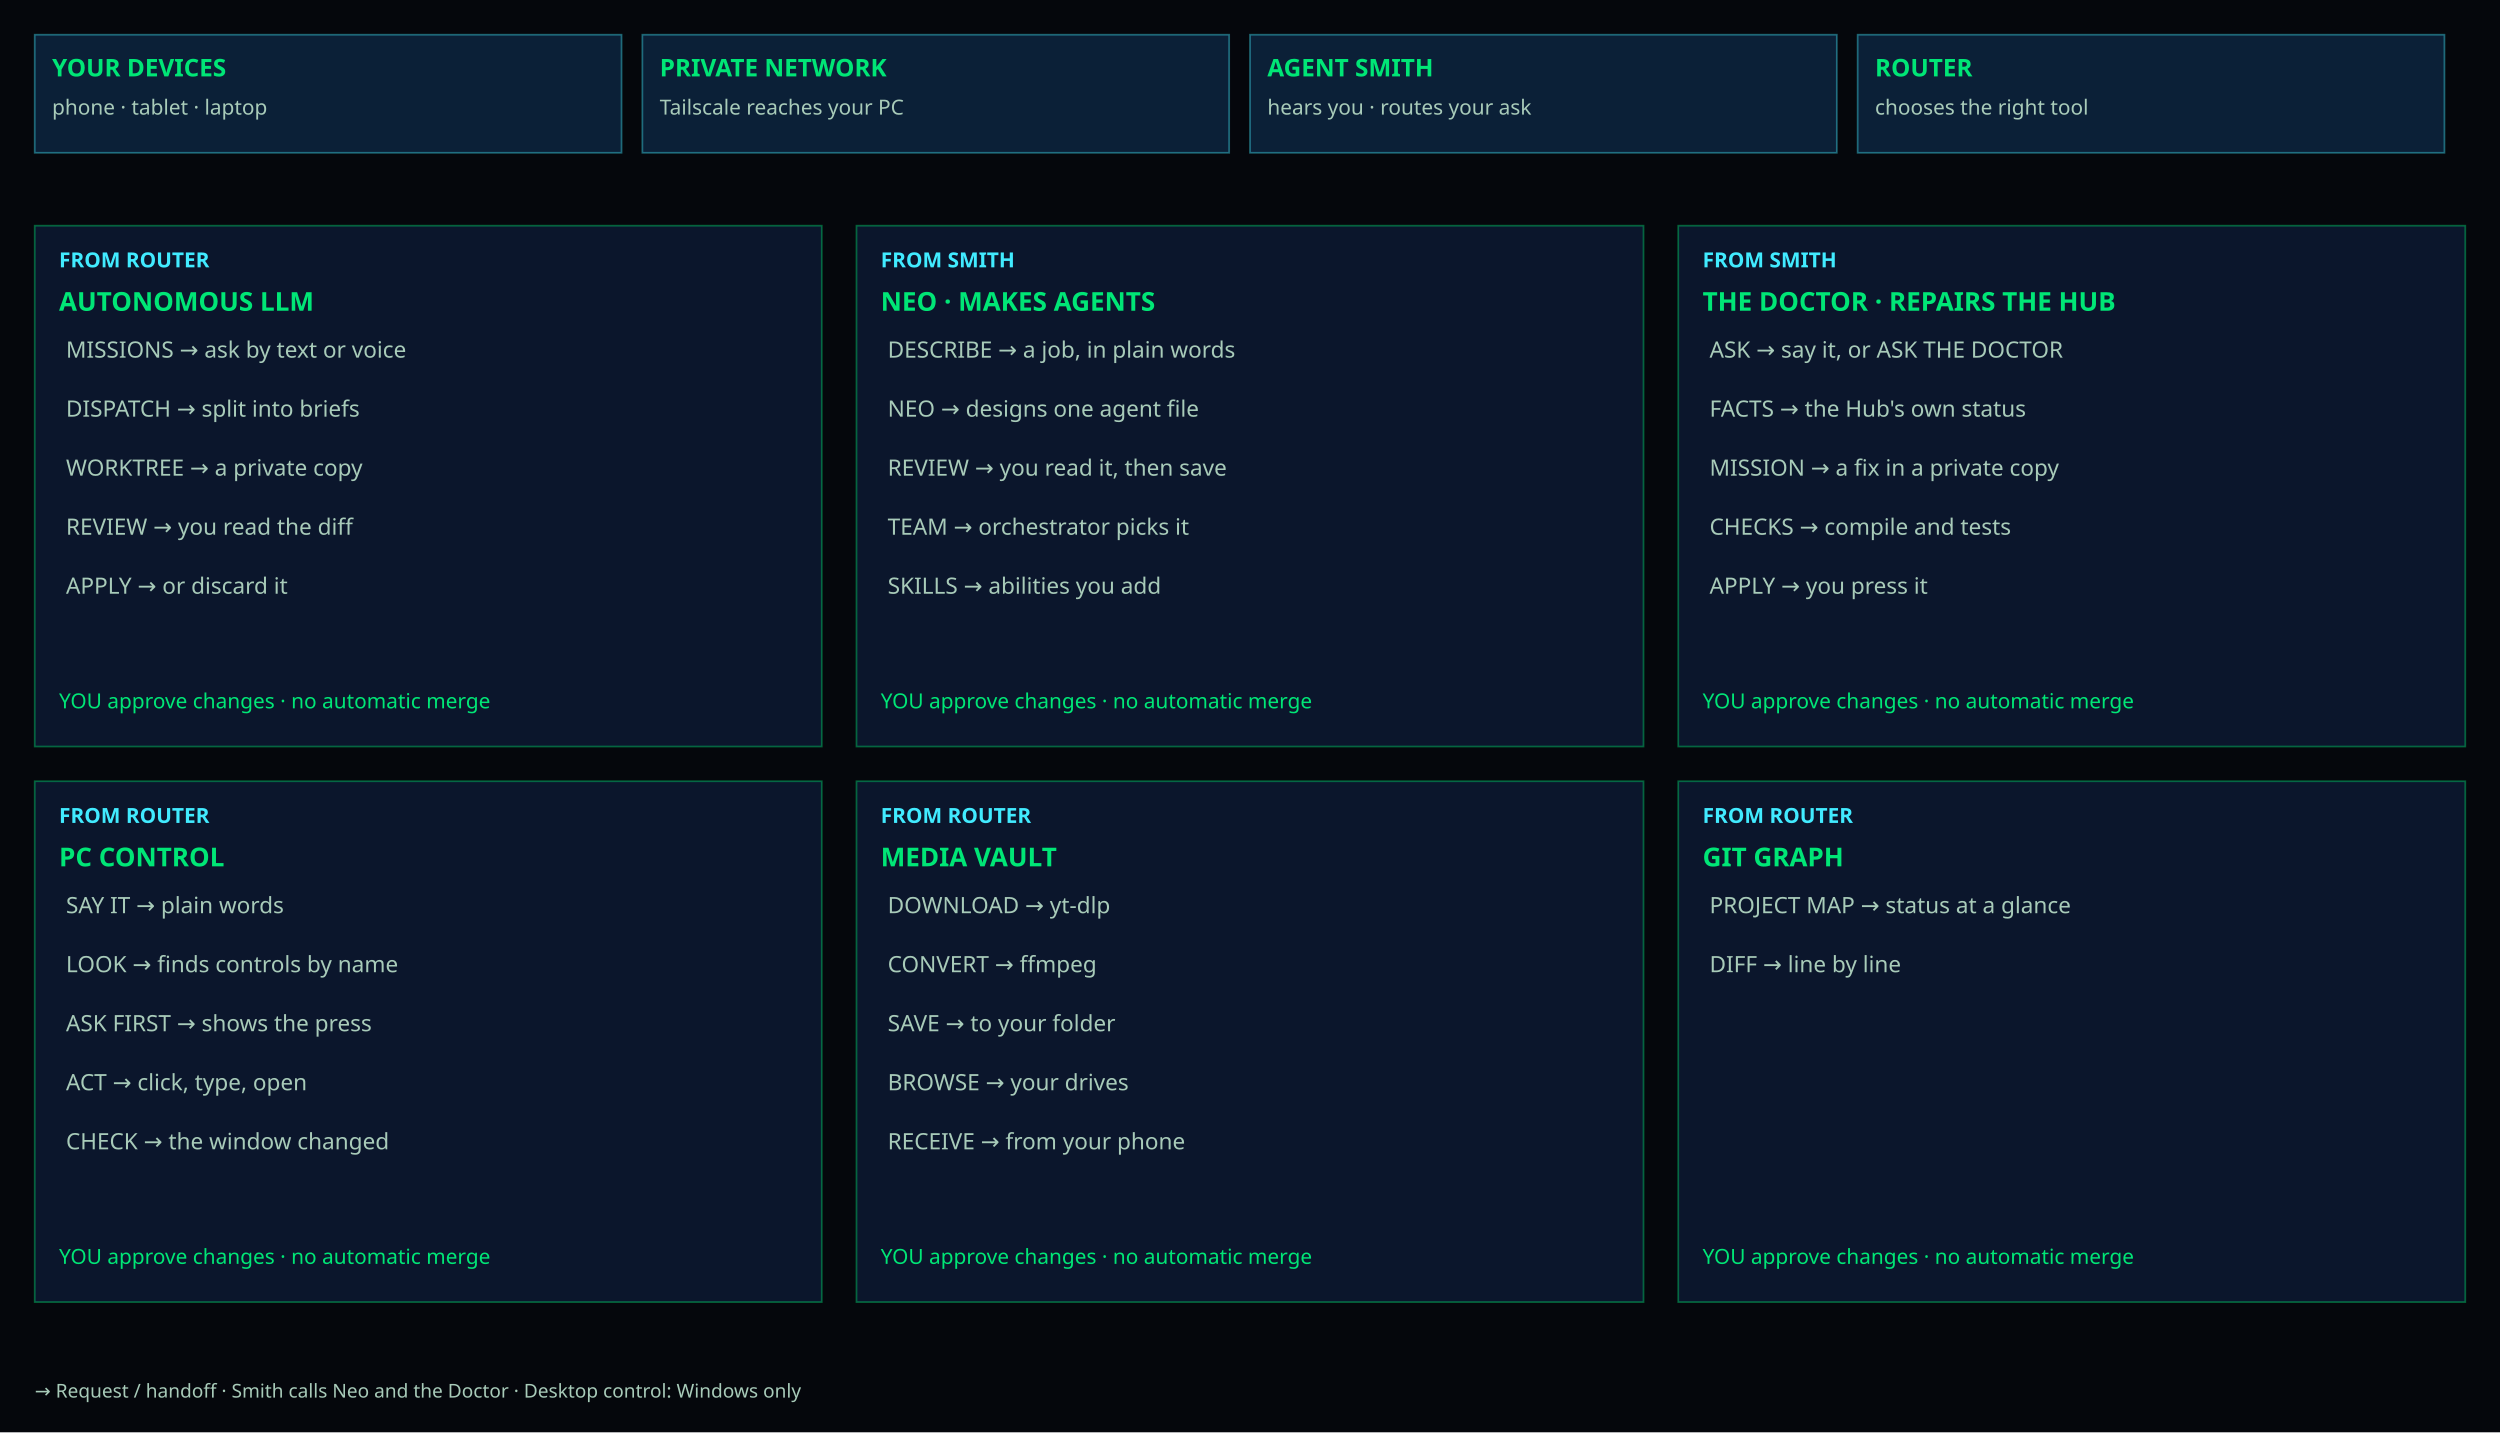
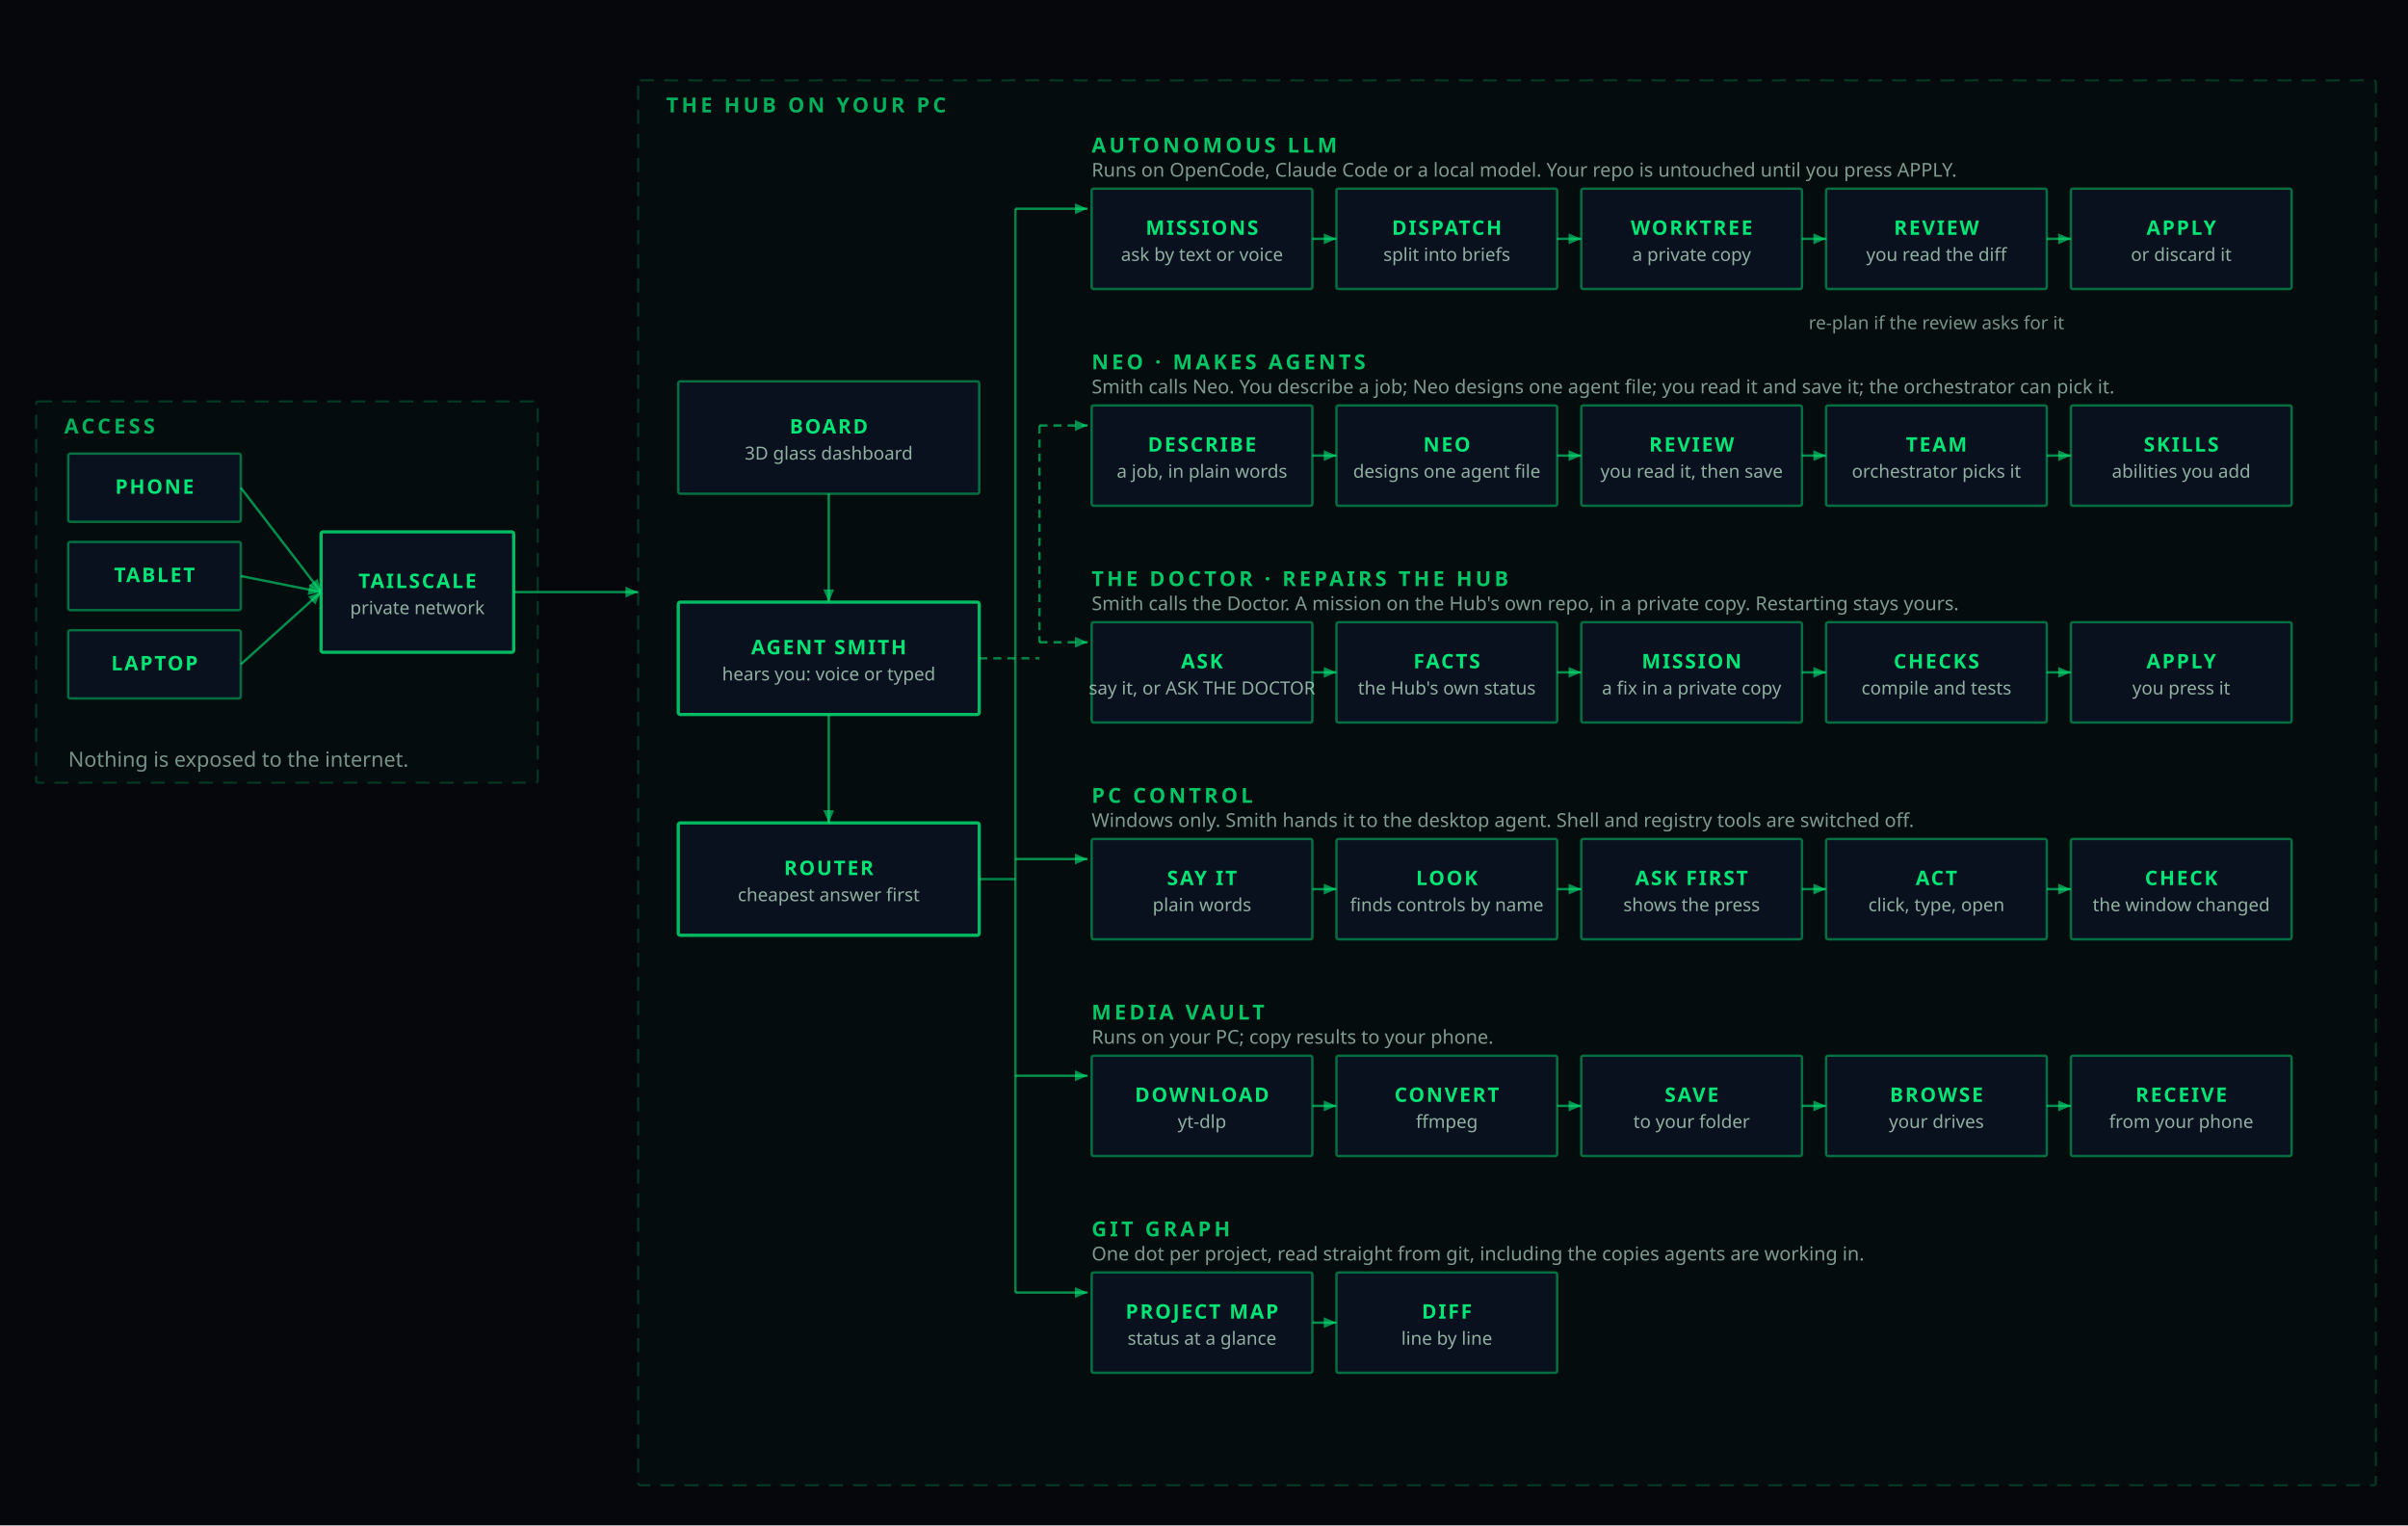
- <svg xmlns="http://www.w3.org/2000/svg" width="1440" viewBox="0 0 1440 825" role="img" aria-label="Agent Hub drawn as a circuit board. Phone, tablet and laptop reach the Hub on your PC over a private Tailscale network. The Hub has a 3D board and Agent Smith, the voice you talk to. Smith sends each ask through the router, which picks the cheapest thing that can answer, and calls Neo, who designs new agents from a plain description, and the Doctor, who repairs the Hub as a mission you approve. From the router: autonomous LLM missions (missions, dispatch, a private worktree, review, apply), PC control through Windows MCP, the media vault, and the git graph.">
-   <rect width="1440" height="825" fill="#05070c" />
+ <svg xmlns="http://www.w3.org/2000/svg" width="1200" viewBox="0 0 1200 760" role="img" aria-label="Agent Hub drawn as a circuit board. Phone, tablet and laptop reach the Hub on your PC over a private Tailscale network. The Hub has a 3D board and Agent Smith, the voice you talk to. Smith sends each ask through the router, which picks the cheapest thing that can answer, and calls Neo, who designs new agents from a plain description, and the Doctor, who repairs the Hub as a mission you approve. From the router: autonomous LLM missions (missions, dispatch, a private worktree, review, apply), PC control through Windows MCP, the media vault, and the git graph.">
+   <rect width="1200" height="760" fill="#05070c" />
  <defs>
    <marker id="ah" viewBox="0 0 8 8" refX="7" refY="4" markerWidth="6" markerHeight="6" orient="auto-start-reverse">
      <path d="M0,1 L7,4 L0,7 z" fill="#00e676" fill-opacity=".6" />
    </marker>
  </defs>
-   <rect x="20.0" y="20" width="338.0" height="68" fill="#0b2037" stroke="#41ebff66" />
-   <text x="30.0" y="44.0" fill="#00e676" fill-opacity="1" font-family="Outfit,Segoe UI,sans-serif" font-size="14" font-weight="700" letter-spacing="0" text-anchor="start">YOUR DEVICES</text>
-   <text x="30.0" y="66.0" fill="#a8cbb9" fill-opacity="1" font-family="Outfit,Segoe UI,sans-serif" font-size="12" font-weight="400" letter-spacing="0" text-anchor="start">phone · tablet · laptop</text>
-   <rect x="370.0" y="20" width="338.0" height="68" fill="#0b2037" stroke="#41ebff66" />
-   <text x="380.0" y="44.0" fill="#00e676" fill-opacity="1" font-family="Outfit,Segoe UI,sans-serif" font-size="14" font-weight="700" letter-spacing="0" text-anchor="start">PRIVATE NETWORK</text>
-   <text x="380.0" y="66.0" fill="#a8cbb9" fill-opacity="1" font-family="Outfit,Segoe UI,sans-serif" font-size="12" font-weight="400" letter-spacing="0" text-anchor="start">Tailscale reaches your PC</text>
-   <rect x="720.0" y="20" width="338.0" height="68" fill="#0b2037" stroke="#41ebff66" />
-   <text x="730.0" y="44.0" fill="#00e676" fill-opacity="1" font-family="Outfit,Segoe UI,sans-serif" font-size="14" font-weight="700" letter-spacing="0" text-anchor="start">AGENT SMITH</text>
-   <text x="730.0" y="66.0" fill="#a8cbb9" fill-opacity="1" font-family="Outfit,Segoe UI,sans-serif" font-size="12" font-weight="400" letter-spacing="0" text-anchor="start">hears you · routes your ask</text>
-   <rect x="1070.0" y="20" width="338.0" height="68" fill="#0b2037" stroke="#41ebff66" />
-   <text x="1080.0" y="44.0" fill="#00e676" fill-opacity="1" font-family="Outfit,Segoe UI,sans-serif" font-size="14" font-weight="700" letter-spacing="0" text-anchor="start">ROUTER</text>
-   <text x="1080.0" y="66.0" fill="#a8cbb9" fill-opacity="1" font-family="Outfit,Segoe UI,sans-serif" font-size="12" font-weight="400" letter-spacing="0" text-anchor="start">chooses the right tool</text>
-   <rect x="20.0" y="130" width="453.333" height="300" fill="#0b162c" stroke="#00e67666" />
-   <text x="34.0" y="154.0" fill="#41ebff" fill-opacity="1" font-family="Outfit,Segoe UI,sans-serif" font-size="12" font-weight="700" letter-spacing="0" text-anchor="start">FROM ROUTER</text>
-   <text x="34.0" y="179.0" fill="#00e676" fill-opacity="1" font-family="Outfit,Segoe UI,sans-serif" font-size="15" font-weight="700" letter-spacing="0" text-anchor="start">AUTONOMOUS LLM</text>
-   <text x="38.0" y="206.0" fill="#a8cbb9" fill-opacity="1" font-family="Outfit,Segoe UI,sans-serif" font-size="13" font-weight="400" letter-spacing="0" text-anchor="start">MISSIONS → ask by text or voice</text>
-   <text x="38.0" y="240.0" fill="#a8cbb9" fill-opacity="1" font-family="Outfit,Segoe UI,sans-serif" font-size="13" font-weight="400" letter-spacing="0" text-anchor="start">DISPATCH → split into briefs</text>
-   <text x="38.0" y="274.0" fill="#a8cbb9" fill-opacity="1" font-family="Outfit,Segoe UI,sans-serif" font-size="13" font-weight="400" letter-spacing="0" text-anchor="start">WORKTREE → a private copy</text>
-   <text x="38.0" y="308.0" fill="#a8cbb9" fill-opacity="1" font-family="Outfit,Segoe UI,sans-serif" font-size="13" font-weight="400" letter-spacing="0" text-anchor="start">REVIEW → you read the diff</text>
-   <text x="38.0" y="342.0" fill="#a8cbb9" fill-opacity="1" font-family="Outfit,Segoe UI,sans-serif" font-size="13" font-weight="400" letter-spacing="0" text-anchor="start">APPLY → or discard it</text>
-   <text x="34.0" y="408.0" fill="#00e676" fill-opacity="1" font-family="Outfit,Segoe UI,sans-serif" font-size="12" font-weight="400" letter-spacing="0" text-anchor="start">YOU approve changes · no automatic merge</text>
-   <rect x="493.333" y="130" width="453.333" height="300" fill="#0b162c" stroke="#00e67666" />
-   <text x="507.3" y="154.0" fill="#41ebff" fill-opacity="1" font-family="Outfit,Segoe UI,sans-serif" font-size="12" font-weight="700" letter-spacing="0" text-anchor="start">FROM SMITH</text>
-   <text x="507.3" y="179.0" fill="#00e676" fill-opacity="1" font-family="Outfit,Segoe UI,sans-serif" font-size="15" font-weight="700" letter-spacing="0" text-anchor="start">NEO · MAKES AGENTS</text>
-   <text x="511.3" y="206.0" fill="#a8cbb9" fill-opacity="1" font-family="Outfit,Segoe UI,sans-serif" font-size="13" font-weight="400" letter-spacing="0" text-anchor="start">DESCRIBE → a job, in plain words</text>
-   <text x="511.3" y="240.0" fill="#a8cbb9" fill-opacity="1" font-family="Outfit,Segoe UI,sans-serif" font-size="13" font-weight="400" letter-spacing="0" text-anchor="start">NEO → designs one agent file</text>
-   <text x="511.3" y="274.0" fill="#a8cbb9" fill-opacity="1" font-family="Outfit,Segoe UI,sans-serif" font-size="13" font-weight="400" letter-spacing="0" text-anchor="start">REVIEW → you read it, then save</text>
-   <text x="511.3" y="308.0" fill="#a8cbb9" fill-opacity="1" font-family="Outfit,Segoe UI,sans-serif" font-size="13" font-weight="400" letter-spacing="0" text-anchor="start">TEAM → orchestrator picks it</text>
-   <text x="511.3" y="342.0" fill="#a8cbb9" fill-opacity="1" font-family="Outfit,Segoe UI,sans-serif" font-size="13" font-weight="400" letter-spacing="0" text-anchor="start">SKILLS → abilities you add</text>
-   <text x="507.3" y="408.0" fill="#00e676" fill-opacity="1" font-family="Outfit,Segoe UI,sans-serif" font-size="12" font-weight="400" letter-spacing="0" text-anchor="start">YOU approve changes · no automatic merge</text>
-   <rect x="966.667" y="130" width="453.333" height="300" fill="#0b162c" stroke="#00e67666" />
-   <text x="980.7" y="154.0" fill="#41ebff" fill-opacity="1" font-family="Outfit,Segoe UI,sans-serif" font-size="12" font-weight="700" letter-spacing="0" text-anchor="start">FROM SMITH</text>
-   <text x="980.7" y="179.0" fill="#00e676" fill-opacity="1" font-family="Outfit,Segoe UI,sans-serif" font-size="15" font-weight="700" letter-spacing="0" text-anchor="start">THE DOCTOR · REPAIRS THE HUB</text>
-   <text x="984.7" y="206.0" fill="#a8cbb9" fill-opacity="1" font-family="Outfit,Segoe UI,sans-serif" font-size="13" font-weight="400" letter-spacing="0" text-anchor="start">ASK → say it, or ASK THE DOCTOR</text>
-   <text x="984.7" y="240.0" fill="#a8cbb9" fill-opacity="1" font-family="Outfit,Segoe UI,sans-serif" font-size="13" font-weight="400" letter-spacing="0" text-anchor="start">FACTS → the Hub's own status</text>
-   <text x="984.7" y="274.0" fill="#a8cbb9" fill-opacity="1" font-family="Outfit,Segoe UI,sans-serif" font-size="13" font-weight="400" letter-spacing="0" text-anchor="start">MISSION → a fix in a private copy</text>
-   <text x="984.7" y="308.0" fill="#a8cbb9" fill-opacity="1" font-family="Outfit,Segoe UI,sans-serif" font-size="13" font-weight="400" letter-spacing="0" text-anchor="start">CHECKS → compile and tests</text>
-   <text x="984.7" y="342.0" fill="#a8cbb9" fill-opacity="1" font-family="Outfit,Segoe UI,sans-serif" font-size="13" font-weight="400" letter-spacing="0" text-anchor="start">APPLY → you press it</text>
-   <text x="980.7" y="408.0" fill="#00e676" fill-opacity="1" font-family="Outfit,Segoe UI,sans-serif" font-size="12" font-weight="400" letter-spacing="0" text-anchor="start">YOU approve changes · no automatic merge</text>
-   <rect x="20.0" y="450" width="453.333" height="300" fill="#0b162c" stroke="#00e67666" />
-   <text x="34.0" y="474.0" fill="#41ebff" fill-opacity="1" font-family="Outfit,Segoe UI,sans-serif" font-size="12" font-weight="700" letter-spacing="0" text-anchor="start">FROM ROUTER</text>
-   <text x="34.0" y="499.0" fill="#00e676" fill-opacity="1" font-family="Outfit,Segoe UI,sans-serif" font-size="15" font-weight="700" letter-spacing="0" text-anchor="start">PC CONTROL</text>
-   <text x="38.0" y="526.0" fill="#a8cbb9" fill-opacity="1" font-family="Outfit,Segoe UI,sans-serif" font-size="13" font-weight="400" letter-spacing="0" text-anchor="start">SAY IT → plain words</text>
-   <text x="38.0" y="560.0" fill="#a8cbb9" fill-opacity="1" font-family="Outfit,Segoe UI,sans-serif" font-size="13" font-weight="400" letter-spacing="0" text-anchor="start">LOOK → finds controls by name</text>
-   <text x="38.0" y="594.0" fill="#a8cbb9" fill-opacity="1" font-family="Outfit,Segoe UI,sans-serif" font-size="13" font-weight="400" letter-spacing="0" text-anchor="start">ASK FIRST → shows the press</text>
-   <text x="38.0" y="628.0" fill="#a8cbb9" fill-opacity="1" font-family="Outfit,Segoe UI,sans-serif" font-size="13" font-weight="400" letter-spacing="0" text-anchor="start">ACT → click, type, open</text>
-   <text x="38.0" y="662.0" fill="#a8cbb9" fill-opacity="1" font-family="Outfit,Segoe UI,sans-serif" font-size="13" font-weight="400" letter-spacing="0" text-anchor="start">CHECK → the window changed</text>
-   <text x="34.0" y="728.0" fill="#00e676" fill-opacity="1" font-family="Outfit,Segoe UI,sans-serif" font-size="12" font-weight="400" letter-spacing="0" text-anchor="start">YOU approve changes · no automatic merge</text>
-   <rect x="493.333" y="450" width="453.333" height="300" fill="#0b162c" stroke="#00e67666" />
-   <text x="507.3" y="474.0" fill="#41ebff" fill-opacity="1" font-family="Outfit,Segoe UI,sans-serif" font-size="12" font-weight="700" letter-spacing="0" text-anchor="start">FROM ROUTER</text>
-   <text x="507.3" y="499.0" fill="#00e676" fill-opacity="1" font-family="Outfit,Segoe UI,sans-serif" font-size="15" font-weight="700" letter-spacing="0" text-anchor="start">MEDIA VAULT</text>
-   <text x="511.3" y="526.0" fill="#a8cbb9" fill-opacity="1" font-family="Outfit,Segoe UI,sans-serif" font-size="13" font-weight="400" letter-spacing="0" text-anchor="start">DOWNLOAD → yt-dlp</text>
-   <text x="511.3" y="560.0" fill="#a8cbb9" fill-opacity="1" font-family="Outfit,Segoe UI,sans-serif" font-size="13" font-weight="400" letter-spacing="0" text-anchor="start">CONVERT → ffmpeg</text>
-   <text x="511.3" y="594.0" fill="#a8cbb9" fill-opacity="1" font-family="Outfit,Segoe UI,sans-serif" font-size="13" font-weight="400" letter-spacing="0" text-anchor="start">SAVE → to your folder</text>
-   <text x="511.3" y="628.0" fill="#a8cbb9" fill-opacity="1" font-family="Outfit,Segoe UI,sans-serif" font-size="13" font-weight="400" letter-spacing="0" text-anchor="start">BROWSE → your drives</text>
-   <text x="511.3" y="662.0" fill="#a8cbb9" fill-opacity="1" font-family="Outfit,Segoe UI,sans-serif" font-size="13" font-weight="400" letter-spacing="0" text-anchor="start">RECEIVE → from your phone</text>
-   <text x="507.3" y="728.0" fill="#00e676" fill-opacity="1" font-family="Outfit,Segoe UI,sans-serif" font-size="12" font-weight="400" letter-spacing="0" text-anchor="start">YOU approve changes · no automatic merge</text>
-   <rect x="966.667" y="450" width="453.333" height="300" fill="#0b162c" stroke="#00e67666" />
-   <text x="980.7" y="474.0" fill="#41ebff" fill-opacity="1" font-family="Outfit,Segoe UI,sans-serif" font-size="12" font-weight="700" letter-spacing="0" text-anchor="start">FROM ROUTER</text>
-   <text x="980.7" y="499.0" fill="#00e676" fill-opacity="1" font-family="Outfit,Segoe UI,sans-serif" font-size="15" font-weight="700" letter-spacing="0" text-anchor="start">GIT GRAPH</text>
-   <text x="984.7" y="526.0" fill="#a8cbb9" fill-opacity="1" font-family="Outfit,Segoe UI,sans-serif" font-size="13" font-weight="400" letter-spacing="0" text-anchor="start">PROJECT MAP → status at a glance</text>
-   <text x="984.7" y="560.0" fill="#a8cbb9" fill-opacity="1" font-family="Outfit,Segoe UI,sans-serif" font-size="13" font-weight="400" letter-spacing="0" text-anchor="start">DIFF → line by line</text>
-   <text x="980.7" y="728.0" fill="#00e676" fill-opacity="1" font-family="Outfit,Segoe UI,sans-serif" font-size="12" font-weight="400" letter-spacing="0" text-anchor="start">YOU approve changes · no automatic merge</text>
-   <text x="20.0" y="805.0" fill="#a8cbb9" fill-opacity="1" font-family="Outfit,Segoe UI,sans-serif" font-size="11" font-weight="400" letter-spacing="0" text-anchor="start">→ Request / handoff · Smith calls Neo and the Doctor · Desktop control: Windows only</text>
+   <rect x="18.0" y="200.0" width="250.0" height="190.0" rx="1" fill="#00e676" fill-opacity=".022" stroke="#00e676" stroke-opacity=".22" stroke-dasharray="7 5" />
+   <text x="32.0" y="216.0" fill="#00e676" fill-opacity=".75" font-family="Orbitron,Segoe UI,sans-serif" font-size="10.37" font-weight="700" letter-spacing="1.6" text-anchor="start">ACCESS</text>
+   <rect x="34.0" y="226.0" width="86.0" height="34.0" rx="1" fill="#0b1220" fill-opacity=".92" stroke="#00e676" stroke-opacity=".45" stroke-width="1.2" />
+   <text x="77.0" y="246.0" fill="#00e676" fill-opacity="1" font-family="Orbitron,Segoe UI,sans-serif" font-size="10.0" font-weight="700" letter-spacing="0.9" text-anchor="middle">PHONE</text>
+   <path class="fl" d="M120.0 243.0 L160.0 295.0" stroke="#00e676" stroke-opacity=".6" stroke-width="1.2" fill="none" marker-end="url(#ah)" />
+   <rect x="34.0" y="270.0" width="86.0" height="34.0" rx="1" fill="#0b1220" fill-opacity=".92" stroke="#00e676" stroke-opacity=".45" stroke-width="1.2" />
+   <text x="77.0" y="290.0" fill="#00e676" fill-opacity="1" font-family="Orbitron,Segoe UI,sans-serif" font-size="10.0" font-weight="700" letter-spacing="0.9" text-anchor="middle">TABLET</text>
+   <path class="fl" d="M120.0 287.0 L160.0 295.0" stroke="#00e676" stroke-opacity=".6" stroke-width="1.2" fill="none" marker-end="url(#ah)" />
+   <rect x="34.0" y="314.0" width="86.0" height="34.0" rx="1" fill="#0b1220" fill-opacity=".92" stroke="#00e676" stroke-opacity=".45" stroke-width="1.2" />
+   <text x="77.0" y="334.0" fill="#00e676" fill-opacity="1" font-family="Orbitron,Segoe UI,sans-serif" font-size="10.0" font-weight="700" letter-spacing="0.9" text-anchor="middle">LAPTOP</text>
+   <path class="fl" d="M120.0 331.0 L160.0 295.0" stroke="#00e676" stroke-opacity=".6" stroke-width="1.2" fill="none" marker-end="url(#ah)" />
+   <rect x="160.0" y="265.0" width="96.0" height="60.0" rx="1" fill="#0b1220" fill-opacity=".92" stroke="#00e676" stroke-opacity=".8" stroke-width="1.6" />
+   <text x="208.0" y="293.0" fill="#00e676" fill-opacity="1" font-family="Orbitron,Segoe UI,sans-serif" font-size="10.0" font-weight="700" letter-spacing="0.9" text-anchor="middle">TAILSCALE</text>
+   <text x="208.0" y="306.0" fill="#a8cbb9" fill-opacity=".85" font-family="Outfit,Segoe UI,sans-serif" font-size="9.03" font-weight="400" letter-spacing="0" text-anchor="middle">private network</text>
+   <text x="34.0" y="382.0" fill="#a8cbb9" fill-opacity=".7" font-family="Outfit,Segoe UI,sans-serif" font-size="10.37" font-weight="400" letter-spacing="0" text-anchor="start">Nothing is exposed to the internet.</text>
+   <path class="fl" d="M256.0 295.0 L318.0 295.0" stroke="#00e676" stroke-opacity=".6" stroke-width="1.2" fill="none" marker-end="url(#ah)" />
+   <rect x="318.0" y="40.0" width="866.0" height="700.0" rx="1" fill="#00e676" fill-opacity=".022" stroke="#00e676" stroke-opacity=".22" stroke-dasharray="7 5" />
+   <text x="332.0" y="56.0" fill="#00e676" fill-opacity=".75" font-family="Orbitron,Segoe UI,sans-serif" font-size="10.37" font-weight="700" letter-spacing="1.6" text-anchor="start">THE HUB ON YOUR PC</text>
+   <rect x="338.0" y="190.0" width="150.0" height="56.0" rx="1" fill="#0b1220" fill-opacity=".92" stroke="#00e676" stroke-opacity=".45" stroke-width="1.2" />
+   <text x="413.0" y="216.0" fill="#00e676" fill-opacity="1" font-family="Orbitron,Segoe UI,sans-serif" font-size="10.0" font-weight="700" letter-spacing="0.9" text-anchor="middle">BOARD</text>
+   <text x="413.0" y="229.0" fill="#a8cbb9" fill-opacity=".85" font-family="Outfit,Segoe UI,sans-serif" font-size="9.03" font-weight="400" letter-spacing="0" text-anchor="middle">3D glass dashboard</text>
+   <rect x="338.0" y="300.0" width="150.0" height="56.0" rx="1" fill="#0b1220" fill-opacity=".92" stroke="#00e676" stroke-opacity=".8" stroke-width="1.6" />
+   <text x="413.0" y="326.0" fill="#00e676" fill-opacity="1" font-family="Orbitron,Segoe UI,sans-serif" font-size="10.0" font-weight="700" letter-spacing="0.9" text-anchor="middle">AGENT SMITH</text>
+   <text x="413.0" y="339.0" fill="#a8cbb9" fill-opacity=".85" font-family="Outfit,Segoe UI,sans-serif" font-size="9.03" font-weight="400" letter-spacing="0" text-anchor="middle">hears you: voice or typed</text>
+   <rect x="338.0" y="410.0" width="150.0" height="56.0" rx="1" fill="#0b1220" fill-opacity=".92" stroke="#00e676" stroke-opacity=".8" stroke-width="1.6" />
+   <text x="413.0" y="436.0" fill="#00e676" fill-opacity="1" font-family="Orbitron,Segoe UI,sans-serif" font-size="10.0" font-weight="700" letter-spacing="0.9" text-anchor="middle">ROUTER</text>
+   <text x="413.0" y="449.0" fill="#a8cbb9" fill-opacity=".85" font-family="Outfit,Segoe UI,sans-serif" font-size="9.03" font-weight="400" letter-spacing="0" text-anchor="middle">cheapest answer first</text>
+   <path class="fl" d="M413.0 246.0 L413.0 300.0" stroke="#00e676" stroke-opacity=".6" stroke-width="1.2" fill="none" marker-end="url(#ah)" />
+   <path class="fl" d="M413.0 356.0 L413.0 410.0" stroke="#00e676" stroke-opacity=".6" stroke-width="1.2" fill="none" marker-end="url(#ah)" />
+   <path class="fl" d="M488.0 438.0 L506.0 438.0" stroke="#00e676" stroke-opacity=".55" stroke-width="1.2" fill="none" />
+   <path class="fl" d="M506.0 104.0 L506.0 644.0" stroke="#00e676" stroke-opacity=".55" stroke-width="1.2" fill="none" />
+   <path class="fl" d="M488.0 328.0 L518.0 328.0" stroke="#00e676" stroke-opacity=".55" stroke-width="1.2" fill="none" stroke-dasharray="4 3" />
+   <path class="fl" d="M518.0 212.0 L518.0 320.0" stroke="#00e676" stroke-opacity=".55" stroke-width="1.2" fill="none" stroke-dasharray="4 3" />
+   <path class="fl" d="M506.0 104.0 L542.0 104.0" stroke="#00e676" stroke-opacity=".6" stroke-width="1.2" fill="none" marker-end="url(#ah)" />
+   <text x="544.0" y="76.0" fill="#00e676" fill-opacity=".85" font-family="Orbitron,Segoe UI,sans-serif" font-size="10.37" font-weight="700" letter-spacing="1.6" text-anchor="start">AUTONOMOUS LLM</text>
+   <text x="544.0" y="88.0" fill="#a8cbb9" fill-opacity=".75" font-family="Outfit,Segoe UI,sans-serif" font-size="9.52" font-weight="400" letter-spacing="0" text-anchor="start">Runs on OpenCode, Claude Code or a local model. Your repo is untouched until you press APPLY.</text>
+   <rect x="544.0" y="94.0" width="110.0" height="50.0" rx="1" fill="#0b1220" fill-opacity=".92" stroke="#00e676" stroke-opacity=".45" stroke-width="1.2" />
+   <text x="599.0" y="117.0" fill="#00e676" fill-opacity="1" font-family="Orbitron,Segoe UI,sans-serif" font-size="10.0" font-weight="700" letter-spacing="0.9" text-anchor="middle">MISSIONS</text>
+   <text x="599.0" y="130.0" fill="#a8cbb9" fill-opacity=".85" font-family="Outfit,Segoe UI,sans-serif" font-size="9.03" font-weight="400" letter-spacing="0" text-anchor="middle">ask by text or voice</text>
+   <rect x="666.0" y="94.0" width="110.0" height="50.0" rx="1" fill="#0b1220" fill-opacity=".92" stroke="#00e676" stroke-opacity=".45" stroke-width="1.2" />
+   <text x="721.0" y="117.0" fill="#00e676" fill-opacity="1" font-family="Orbitron,Segoe UI,sans-serif" font-size="10.0" font-weight="700" letter-spacing="0.9" text-anchor="middle">DISPATCH</text>
+   <text x="721.0" y="130.0" fill="#a8cbb9" fill-opacity=".85" font-family="Outfit,Segoe UI,sans-serif" font-size="9.03" font-weight="400" letter-spacing="0" text-anchor="middle">split into briefs</text>
+   <path class="fl" d="M654.0 119.0 L666.0 119.0" stroke="#00e676" stroke-opacity=".6" stroke-width="1.2" fill="none" marker-end="url(#ah)" />
+   <rect x="788.0" y="94.0" width="110.0" height="50.0" rx="1" fill="#0b1220" fill-opacity=".92" stroke="#00e676" stroke-opacity=".45" stroke-width="1.2" />
+   <text x="843.0" y="117.0" fill="#00e676" fill-opacity="1" font-family="Orbitron,Segoe UI,sans-serif" font-size="10.0" font-weight="700" letter-spacing="0.9" text-anchor="middle">WORKTREE</text>
+   <text x="843.0" y="130.0" fill="#a8cbb9" fill-opacity=".85" font-family="Outfit,Segoe UI,sans-serif" font-size="9.03" font-weight="400" letter-spacing="0" text-anchor="middle">a private copy</text>
+   <path class="fl" d="M776.0 119.0 L788.0 119.0" stroke="#00e676" stroke-opacity=".6" stroke-width="1.2" fill="none" marker-end="url(#ah)" />
+   <rect x="910.0" y="94.0" width="110.0" height="50.0" rx="1" fill="#0b1220" fill-opacity=".92" stroke="#00e676" stroke-opacity=".45" stroke-width="1.2" />
+   <text x="965.0" y="117.0" fill="#00e676" fill-opacity="1" font-family="Orbitron,Segoe UI,sans-serif" font-size="10.0" font-weight="700" letter-spacing="0.9" text-anchor="middle">REVIEW</text>
+   <text x="965.0" y="130.0" fill="#a8cbb9" fill-opacity=".85" font-family="Outfit,Segoe UI,sans-serif" font-size="9.03" font-weight="400" letter-spacing="0" text-anchor="middle">you read the diff</text>
+   <path class="fl" d="M898.0 119.0 L910.0 119.0" stroke="#00e676" stroke-opacity=".6" stroke-width="1.2" fill="none" marker-end="url(#ah)" />
+   <rect x="1032.0" y="94.0" width="110.0" height="50.0" rx="1" fill="#0b1220" fill-opacity=".92" stroke="#00e676" stroke-opacity=".45" stroke-width="1.2" />
+   <text x="1087.0" y="117.0" fill="#00e676" fill-opacity="1" font-family="Orbitron,Segoe UI,sans-serif" font-size="10.0" font-weight="700" letter-spacing="0.9" text-anchor="middle">APPLY</text>
+   <text x="1087.0" y="130.0" fill="#a8cbb9" fill-opacity=".85" font-family="Outfit,Segoe UI,sans-serif" font-size="9.03" font-weight="400" letter-spacing="0" text-anchor="middle">or discard it</text>
+   <path class="fl" d="M1020.0 119.0 L1032.0 119.0" stroke="#00e676" stroke-opacity=".6" stroke-width="1.2" fill="none" marker-end="url(#ah)" />
+   <path class="fl" d="M518.0 212.0 L542.0 212.0" stroke="#00e676" stroke-opacity=".6" stroke-width="1.2" fill="none" stroke-dasharray="4 3" marker-end="url(#ah)" />
+   <text x="544.0" y="184.0" fill="#00e676" fill-opacity=".85" font-family="Orbitron,Segoe UI,sans-serif" font-size="10.37" font-weight="700" letter-spacing="1.6" text-anchor="start">NEO · MAKES AGENTS</text>
+   <text x="544.0" y="196.0" fill="#a8cbb9" fill-opacity=".75" font-family="Outfit,Segoe UI,sans-serif" font-size="9.52" font-weight="400" letter-spacing="0" text-anchor="start">Smith calls Neo. You describe a job; Neo designs one agent file; you read it and save it; the orchestrator can pick it.</text>
+   <rect x="544.0" y="202.0" width="110.0" height="50.0" rx="1" fill="#0b1220" fill-opacity=".92" stroke="#00e676" stroke-opacity=".45" stroke-width="1.2" />
+   <text x="599.0" y="225.0" fill="#00e676" fill-opacity="1" font-family="Orbitron,Segoe UI,sans-serif" font-size="10.0" font-weight="700" letter-spacing="0.9" text-anchor="middle">DESCRIBE</text>
+   <text x="599.0" y="238.0" fill="#a8cbb9" fill-opacity=".85" font-family="Outfit,Segoe UI,sans-serif" font-size="9.03" font-weight="400" letter-spacing="0" text-anchor="middle">a job, in plain words</text>
+   <rect x="666.0" y="202.0" width="110.0" height="50.0" rx="1" fill="#0b1220" fill-opacity=".92" stroke="#00e676" stroke-opacity=".45" stroke-width="1.2" />
+   <text x="721.0" y="225.0" fill="#00e676" fill-opacity="1" font-family="Orbitron,Segoe UI,sans-serif" font-size="10.0" font-weight="700" letter-spacing="0.9" text-anchor="middle">NEO</text>
+   <text x="721.0" y="238.0" fill="#a8cbb9" fill-opacity=".85" font-family="Outfit,Segoe UI,sans-serif" font-size="9.03" font-weight="400" letter-spacing="0" text-anchor="middle">designs one agent file</text>
+   <path class="fl" d="M654.0 227.0 L666.0 227.0" stroke="#00e676" stroke-opacity=".6" stroke-width="1.2" fill="none" marker-end="url(#ah)" />
+   <rect x="788.0" y="202.0" width="110.0" height="50.0" rx="1" fill="#0b1220" fill-opacity=".92" stroke="#00e676" stroke-opacity=".45" stroke-width="1.2" />
+   <text x="843.0" y="225.0" fill="#00e676" fill-opacity="1" font-family="Orbitron,Segoe UI,sans-serif" font-size="10.0" font-weight="700" letter-spacing="0.9" text-anchor="middle">REVIEW</text>
+   <text x="843.0" y="238.0" fill="#a8cbb9" fill-opacity=".85" font-family="Outfit,Segoe UI,sans-serif" font-size="9.03" font-weight="400" letter-spacing="0" text-anchor="middle">you read it, then save</text>
+   <path class="fl" d="M776.0 227.0 L788.0 227.0" stroke="#00e676" stroke-opacity=".6" stroke-width="1.2" fill="none" marker-end="url(#ah)" />
+   <rect x="910.0" y="202.0" width="110.0" height="50.0" rx="1" fill="#0b1220" fill-opacity=".92" stroke="#00e676" stroke-opacity=".45" stroke-width="1.2" />
+   <text x="965.0" y="225.0" fill="#00e676" fill-opacity="1" font-family="Orbitron,Segoe UI,sans-serif" font-size="10.0" font-weight="700" letter-spacing="0.9" text-anchor="middle">TEAM</text>
+   <text x="965.0" y="238.0" fill="#a8cbb9" fill-opacity=".85" font-family="Outfit,Segoe UI,sans-serif" font-size="9.03" font-weight="400" letter-spacing="0" text-anchor="middle">orchestrator picks it</text>
+   <path class="fl" d="M898.0 227.0 L910.0 227.0" stroke="#00e676" stroke-opacity=".6" stroke-width="1.2" fill="none" marker-end="url(#ah)" />
+   <rect x="1032.0" y="202.0" width="110.0" height="50.0" rx="1" fill="#0b1220" fill-opacity=".92" stroke="#00e676" stroke-opacity=".45" stroke-width="1.2" />
+   <text x="1087.0" y="225.0" fill="#00e676" fill-opacity="1" font-family="Orbitron,Segoe UI,sans-serif" font-size="10.0" font-weight="700" letter-spacing="0.9" text-anchor="middle">SKILLS</text>
+   <text x="1087.0" y="238.0" fill="#a8cbb9" fill-opacity=".85" font-family="Outfit,Segoe UI,sans-serif" font-size="9.03" font-weight="400" letter-spacing="0" text-anchor="middle">abilities you add</text>
+   <path class="fl" d="M1020.0 227.0 L1032.0 227.0" stroke="#00e676" stroke-opacity=".6" stroke-width="1.2" fill="none" marker-end="url(#ah)" />
+   <path class="fl" d="M518.0 320.0 L542.0 320.0" stroke="#00e676" stroke-opacity=".6" stroke-width="1.2" fill="none" stroke-dasharray="4 3" marker-end="url(#ah)" />
+   <text x="544.0" y="292.0" fill="#00e676" fill-opacity=".85" font-family="Orbitron,Segoe UI,sans-serif" font-size="10.37" font-weight="700" letter-spacing="1.6" text-anchor="start">THE DOCTOR · REPAIRS THE HUB</text>
+   <text x="544.0" y="304.0" fill="#a8cbb9" fill-opacity=".75" font-family="Outfit,Segoe UI,sans-serif" font-size="9.52" font-weight="400" letter-spacing="0" text-anchor="start">Smith calls the Doctor. A mission on the Hub's own repo, in a private copy. Restarting stays yours.</text>
+   <rect x="544.0" y="310.0" width="110.0" height="50.0" rx="1" fill="#0b1220" fill-opacity=".92" stroke="#00e676" stroke-opacity=".45" stroke-width="1.2" />
+   <text x="599.0" y="333.0" fill="#00e676" fill-opacity="1" font-family="Orbitron,Segoe UI,sans-serif" font-size="10.0" font-weight="700" letter-spacing="0.9" text-anchor="middle">ASK</text>
+   <text x="599.0" y="346.0" fill="#a8cbb9" fill-opacity=".85" font-family="Outfit,Segoe UI,sans-serif" font-size="9.03" font-weight="400" letter-spacing="0" text-anchor="middle">say it, or ASK THE DOCTOR</text>
+   <rect x="666.0" y="310.0" width="110.0" height="50.0" rx="1" fill="#0b1220" fill-opacity=".92" stroke="#00e676" stroke-opacity=".45" stroke-width="1.2" />
+   <text x="721.0" y="333.0" fill="#00e676" fill-opacity="1" font-family="Orbitron,Segoe UI,sans-serif" font-size="10.0" font-weight="700" letter-spacing="0.9" text-anchor="middle">FACTS</text>
+   <text x="721.0" y="346.0" fill="#a8cbb9" fill-opacity=".85" font-family="Outfit,Segoe UI,sans-serif" font-size="9.03" font-weight="400" letter-spacing="0" text-anchor="middle">the Hub's own status</text>
+   <path class="fl" d="M654.0 335.0 L666.0 335.0" stroke="#00e676" stroke-opacity=".6" stroke-width="1.2" fill="none" marker-end="url(#ah)" />
+   <rect x="788.0" y="310.0" width="110.0" height="50.0" rx="1" fill="#0b1220" fill-opacity=".92" stroke="#00e676" stroke-opacity=".45" stroke-width="1.2" />
+   <text x="843.0" y="333.0" fill="#00e676" fill-opacity="1" font-family="Orbitron,Segoe UI,sans-serif" font-size="10.0" font-weight="700" letter-spacing="0.9" text-anchor="middle">MISSION</text>
+   <text x="843.0" y="346.0" fill="#a8cbb9" fill-opacity=".85" font-family="Outfit,Segoe UI,sans-serif" font-size="9.03" font-weight="400" letter-spacing="0" text-anchor="middle">a fix in a private copy</text>
+   <path class="fl" d="M776.0 335.0 L788.0 335.0" stroke="#00e676" stroke-opacity=".6" stroke-width="1.2" fill="none" marker-end="url(#ah)" />
+   <rect x="910.0" y="310.0" width="110.0" height="50.0" rx="1" fill="#0b1220" fill-opacity=".92" stroke="#00e676" stroke-opacity=".45" stroke-width="1.2" />
+   <text x="965.0" y="333.0" fill="#00e676" fill-opacity="1" font-family="Orbitron,Segoe UI,sans-serif" font-size="10.0" font-weight="700" letter-spacing="0.9" text-anchor="middle">CHECKS</text>
+   <text x="965.0" y="346.0" fill="#a8cbb9" fill-opacity=".85" font-family="Outfit,Segoe UI,sans-serif" font-size="9.03" font-weight="400" letter-spacing="0" text-anchor="middle">compile and tests</text>
+   <path class="fl" d="M898.0 335.0 L910.0 335.0" stroke="#00e676" stroke-opacity=".6" stroke-width="1.2" fill="none" marker-end="url(#ah)" />
+   <rect x="1032.0" y="310.0" width="110.0" height="50.0" rx="1" fill="#0b1220" fill-opacity=".92" stroke="#00e676" stroke-opacity=".45" stroke-width="1.2" />
+   <text x="1087.0" y="333.0" fill="#00e676" fill-opacity="1" font-family="Orbitron,Segoe UI,sans-serif" font-size="10.0" font-weight="700" letter-spacing="0.9" text-anchor="middle">APPLY</text>
+   <text x="1087.0" y="346.0" fill="#a8cbb9" fill-opacity=".85" font-family="Outfit,Segoe UI,sans-serif" font-size="9.03" font-weight="400" letter-spacing="0" text-anchor="middle">you press it</text>
+   <path class="fl" d="M1020.0 335.0 L1032.0 335.0" stroke="#00e676" stroke-opacity=".6" stroke-width="1.2" fill="none" marker-end="url(#ah)" />
+   <path class="fl" d="M506.0 428.0 L542.0 428.0" stroke="#00e676" stroke-opacity=".6" stroke-width="1.2" fill="none" marker-end="url(#ah)" />
+   <text x="544.0" y="400.0" fill="#00e676" fill-opacity=".85" font-family="Orbitron,Segoe UI,sans-serif" font-size="10.37" font-weight="700" letter-spacing="1.6" text-anchor="start">PC CONTROL</text>
+   <text x="544.0" y="412.0" fill="#a8cbb9" fill-opacity=".75" font-family="Outfit,Segoe UI,sans-serif" font-size="9.52" font-weight="400" letter-spacing="0" text-anchor="start">Windows only. Smith hands it to the desktop agent. Shell and registry tools are switched off.</text>
+   <rect x="544.0" y="418.0" width="110.0" height="50.0" rx="1" fill="#0b1220" fill-opacity=".92" stroke="#00e676" stroke-opacity=".45" stroke-width="1.2" />
+   <text x="599.0" y="441.0" fill="#00e676" fill-opacity="1" font-family="Orbitron,Segoe UI,sans-serif" font-size="10.0" font-weight="700" letter-spacing="0.9" text-anchor="middle">SAY IT</text>
+   <text x="599.0" y="454.0" fill="#a8cbb9" fill-opacity=".85" font-family="Outfit,Segoe UI,sans-serif" font-size="9.03" font-weight="400" letter-spacing="0" text-anchor="middle">plain words</text>
+   <rect x="666.0" y="418.0" width="110.0" height="50.0" rx="1" fill="#0b1220" fill-opacity=".92" stroke="#00e676" stroke-opacity=".45" stroke-width="1.2" />
+   <text x="721.0" y="441.0" fill="#00e676" fill-opacity="1" font-family="Orbitron,Segoe UI,sans-serif" font-size="10.0" font-weight="700" letter-spacing="0.9" text-anchor="middle">LOOK</text>
+   <text x="721.0" y="454.0" fill="#a8cbb9" fill-opacity=".85" font-family="Outfit,Segoe UI,sans-serif" font-size="9.03" font-weight="400" letter-spacing="0" text-anchor="middle">finds controls by name</text>
+   <path class="fl" d="M654.0 443.0 L666.0 443.0" stroke="#00e676" stroke-opacity=".6" stroke-width="1.2" fill="none" marker-end="url(#ah)" />
+   <rect x="788.0" y="418.0" width="110.0" height="50.0" rx="1" fill="#0b1220" fill-opacity=".92" stroke="#00e676" stroke-opacity=".45" stroke-width="1.2" />
+   <text x="843.0" y="441.0" fill="#00e676" fill-opacity="1" font-family="Orbitron,Segoe UI,sans-serif" font-size="10.0" font-weight="700" letter-spacing="0.9" text-anchor="middle">ASK FIRST</text>
+   <text x="843.0" y="454.0" fill="#a8cbb9" fill-opacity=".85" font-family="Outfit,Segoe UI,sans-serif" font-size="9.03" font-weight="400" letter-spacing="0" text-anchor="middle">shows the press</text>
+   <path class="fl" d="M776.0 443.0 L788.0 443.0" stroke="#00e676" stroke-opacity=".6" stroke-width="1.2" fill="none" marker-end="url(#ah)" />
+   <rect x="910.0" y="418.0" width="110.0" height="50.0" rx="1" fill="#0b1220" fill-opacity=".92" stroke="#00e676" stroke-opacity=".45" stroke-width="1.2" />
+   <text x="965.0" y="441.0" fill="#00e676" fill-opacity="1" font-family="Orbitron,Segoe UI,sans-serif" font-size="10.0" font-weight="700" letter-spacing="0.9" text-anchor="middle">ACT</text>
+   <text x="965.0" y="454.0" fill="#a8cbb9" fill-opacity=".85" font-family="Outfit,Segoe UI,sans-serif" font-size="9.03" font-weight="400" letter-spacing="0" text-anchor="middle">click, type, open</text>
+   <path class="fl" d="M898.0 443.0 L910.0 443.0" stroke="#00e676" stroke-opacity=".6" stroke-width="1.2" fill="none" marker-end="url(#ah)" />
+   <rect x="1032.0" y="418.0" width="110.0" height="50.0" rx="1" fill="#0b1220" fill-opacity=".92" stroke="#00e676" stroke-opacity=".45" stroke-width="1.2" />
+   <text x="1087.0" y="441.0" fill="#00e676" fill-opacity="1" font-family="Orbitron,Segoe UI,sans-serif" font-size="10.0" font-weight="700" letter-spacing="0.9" text-anchor="middle">CHECK</text>
+   <text x="1087.0" y="454.0" fill="#a8cbb9" fill-opacity=".85" font-family="Outfit,Segoe UI,sans-serif" font-size="9.03" font-weight="400" letter-spacing="0" text-anchor="middle">the window changed</text>
+   <path class="fl" d="M1020.0 443.0 L1032.0 443.0" stroke="#00e676" stroke-opacity=".6" stroke-width="1.2" fill="none" marker-end="url(#ah)" />
+   <path class="fl" d="M506.0 536.0 L542.0 536.0" stroke="#00e676" stroke-opacity=".6" stroke-width="1.2" fill="none" marker-end="url(#ah)" />
+   <text x="544.0" y="508.0" fill="#00e676" fill-opacity=".85" font-family="Orbitron,Segoe UI,sans-serif" font-size="10.37" font-weight="700" letter-spacing="1.6" text-anchor="start">MEDIA VAULT</text>
+   <text x="544.0" y="520.0" fill="#a8cbb9" fill-opacity=".75" font-family="Outfit,Segoe UI,sans-serif" font-size="9.52" font-weight="400" letter-spacing="0" text-anchor="start">Runs on your PC; copy results to your phone.</text>
+   <rect x="544.0" y="526.0" width="110.0" height="50.0" rx="1" fill="#0b1220" fill-opacity=".92" stroke="#00e676" stroke-opacity=".45" stroke-width="1.2" />
+   <text x="599.0" y="549.0" fill="#00e676" fill-opacity="1" font-family="Orbitron,Segoe UI,sans-serif" font-size="10.0" font-weight="700" letter-spacing="0.9" text-anchor="middle">DOWNLOAD</text>
+   <text x="599.0" y="562.0" fill="#a8cbb9" fill-opacity=".85" font-family="Outfit,Segoe UI,sans-serif" font-size="9.03" font-weight="400" letter-spacing="0" text-anchor="middle">yt-dlp</text>
+   <rect x="666.0" y="526.0" width="110.0" height="50.0" rx="1" fill="#0b1220" fill-opacity=".92" stroke="#00e676" stroke-opacity=".45" stroke-width="1.2" />
+   <text x="721.0" y="549.0" fill="#00e676" fill-opacity="1" font-family="Orbitron,Segoe UI,sans-serif" font-size="10.0" font-weight="700" letter-spacing="0.9" text-anchor="middle">CONVERT</text>
+   <text x="721.0" y="562.0" fill="#a8cbb9" fill-opacity=".85" font-family="Outfit,Segoe UI,sans-serif" font-size="9.03" font-weight="400" letter-spacing="0" text-anchor="middle">ffmpeg</text>
+   <path class="fl" d="M654.0 551.0 L666.0 551.0" stroke="#00e676" stroke-opacity=".6" stroke-width="1.2" fill="none" marker-end="url(#ah)" />
+   <rect x="788.0" y="526.0" width="110.0" height="50.0" rx="1" fill="#0b1220" fill-opacity=".92" stroke="#00e676" stroke-opacity=".45" stroke-width="1.2" />
+   <text x="843.0" y="549.0" fill="#00e676" fill-opacity="1" font-family="Orbitron,Segoe UI,sans-serif" font-size="10.0" font-weight="700" letter-spacing="0.9" text-anchor="middle">SAVE</text>
+   <text x="843.0" y="562.0" fill="#a8cbb9" fill-opacity=".85" font-family="Outfit,Segoe UI,sans-serif" font-size="9.03" font-weight="400" letter-spacing="0" text-anchor="middle">to your folder</text>
+   <path class="fl" d="M776.0 551.0 L788.0 551.0" stroke="#00e676" stroke-opacity=".6" stroke-width="1.2" fill="none" marker-end="url(#ah)" />
+   <rect x="910.0" y="526.0" width="110.0" height="50.0" rx="1" fill="#0b1220" fill-opacity=".92" stroke="#00e676" stroke-opacity=".45" stroke-width="1.2" />
+   <text x="965.0" y="549.0" fill="#00e676" fill-opacity="1" font-family="Orbitron,Segoe UI,sans-serif" font-size="10.0" font-weight="700" letter-spacing="0.9" text-anchor="middle">BROWSE</text>
+   <text x="965.0" y="562.0" fill="#a8cbb9" fill-opacity=".85" font-family="Outfit,Segoe UI,sans-serif" font-size="9.03" font-weight="400" letter-spacing="0" text-anchor="middle">your drives</text>
+   <path class="fl" d="M898.0 551.0 L910.0 551.0" stroke="#00e676" stroke-opacity=".6" stroke-width="1.2" fill="none" marker-end="url(#ah)" />
+   <rect x="1032.0" y="526.0" width="110.0" height="50.0" rx="1" fill="#0b1220" fill-opacity=".92" stroke="#00e676" stroke-opacity=".45" stroke-width="1.2" />
+   <text x="1087.0" y="549.0" fill="#00e676" fill-opacity="1" font-family="Orbitron,Segoe UI,sans-serif" font-size="10.0" font-weight="700" letter-spacing="0.9" text-anchor="middle">RECEIVE</text>
+   <text x="1087.0" y="562.0" fill="#a8cbb9" fill-opacity=".85" font-family="Outfit,Segoe UI,sans-serif" font-size="9.03" font-weight="400" letter-spacing="0" text-anchor="middle">from your phone</text>
+   <path class="fl" d="M1020.0 551.0 L1032.0 551.0" stroke="#00e676" stroke-opacity=".6" stroke-width="1.2" fill="none" marker-end="url(#ah)" />
+   <path class="fl" d="M506.0 644.0 L542.0 644.0" stroke="#00e676" stroke-opacity=".6" stroke-width="1.2" fill="none" marker-end="url(#ah)" />
+   <text x="544.0" y="616.0" fill="#00e676" fill-opacity=".85" font-family="Orbitron,Segoe UI,sans-serif" font-size="10.37" font-weight="700" letter-spacing="1.6" text-anchor="start">GIT GRAPH</text>
+   <text x="544.0" y="628.0" fill="#a8cbb9" fill-opacity=".75" font-family="Outfit,Segoe UI,sans-serif" font-size="9.52" font-weight="400" letter-spacing="0" text-anchor="start">One dot per project, read straight from git, including the copies agents are working in.</text>
+   <rect x="544.0" y="634.0" width="110.0" height="50.0" rx="1" fill="#0b1220" fill-opacity=".92" stroke="#00e676" stroke-opacity=".45" stroke-width="1.2" />
+   <text x="599.0" y="657.0" fill="#00e676" fill-opacity="1" font-family="Orbitron,Segoe UI,sans-serif" font-size="10.0" font-weight="700" letter-spacing="0.9" text-anchor="middle">PROJECT MAP</text>
+   <text x="599.0" y="670.0" fill="#a8cbb9" fill-opacity=".85" font-family="Outfit,Segoe UI,sans-serif" font-size="9.03" font-weight="400" letter-spacing="0" text-anchor="middle">status at a glance</text>
+   <rect x="666.0" y="634.0" width="110.0" height="50.0" rx="1" fill="#0b1220" fill-opacity=".92" stroke="#00e676" stroke-opacity=".45" stroke-width="1.2" />
+   <text x="721.0" y="657.0" fill="#00e676" fill-opacity="1" font-family="Orbitron,Segoe UI,sans-serif" font-size="10.0" font-weight="700" letter-spacing="0.9" text-anchor="middle">DIFF</text>
+   <text x="721.0" y="670.0" fill="#a8cbb9" fill-opacity=".85" font-family="Outfit,Segoe UI,sans-serif" font-size="9.03" font-weight="400" letter-spacing="0" text-anchor="middle">line by line</text>
+   <path class="fl" d="M654.0 659.0 L666.0 659.0" stroke="#00e676" stroke-opacity=".6" stroke-width="1.2" fill="none" marker-end="url(#ah)" />
+   <text x="965.0" y="164.0" fill="#a8cbb9" fill-opacity=".7" font-family="Outfit,Segoe UI,sans-serif" font-size="9.03" font-weight="400" letter-spacing="0" text-anchor="middle">re-plan if the review asks for it</text>
</svg>
